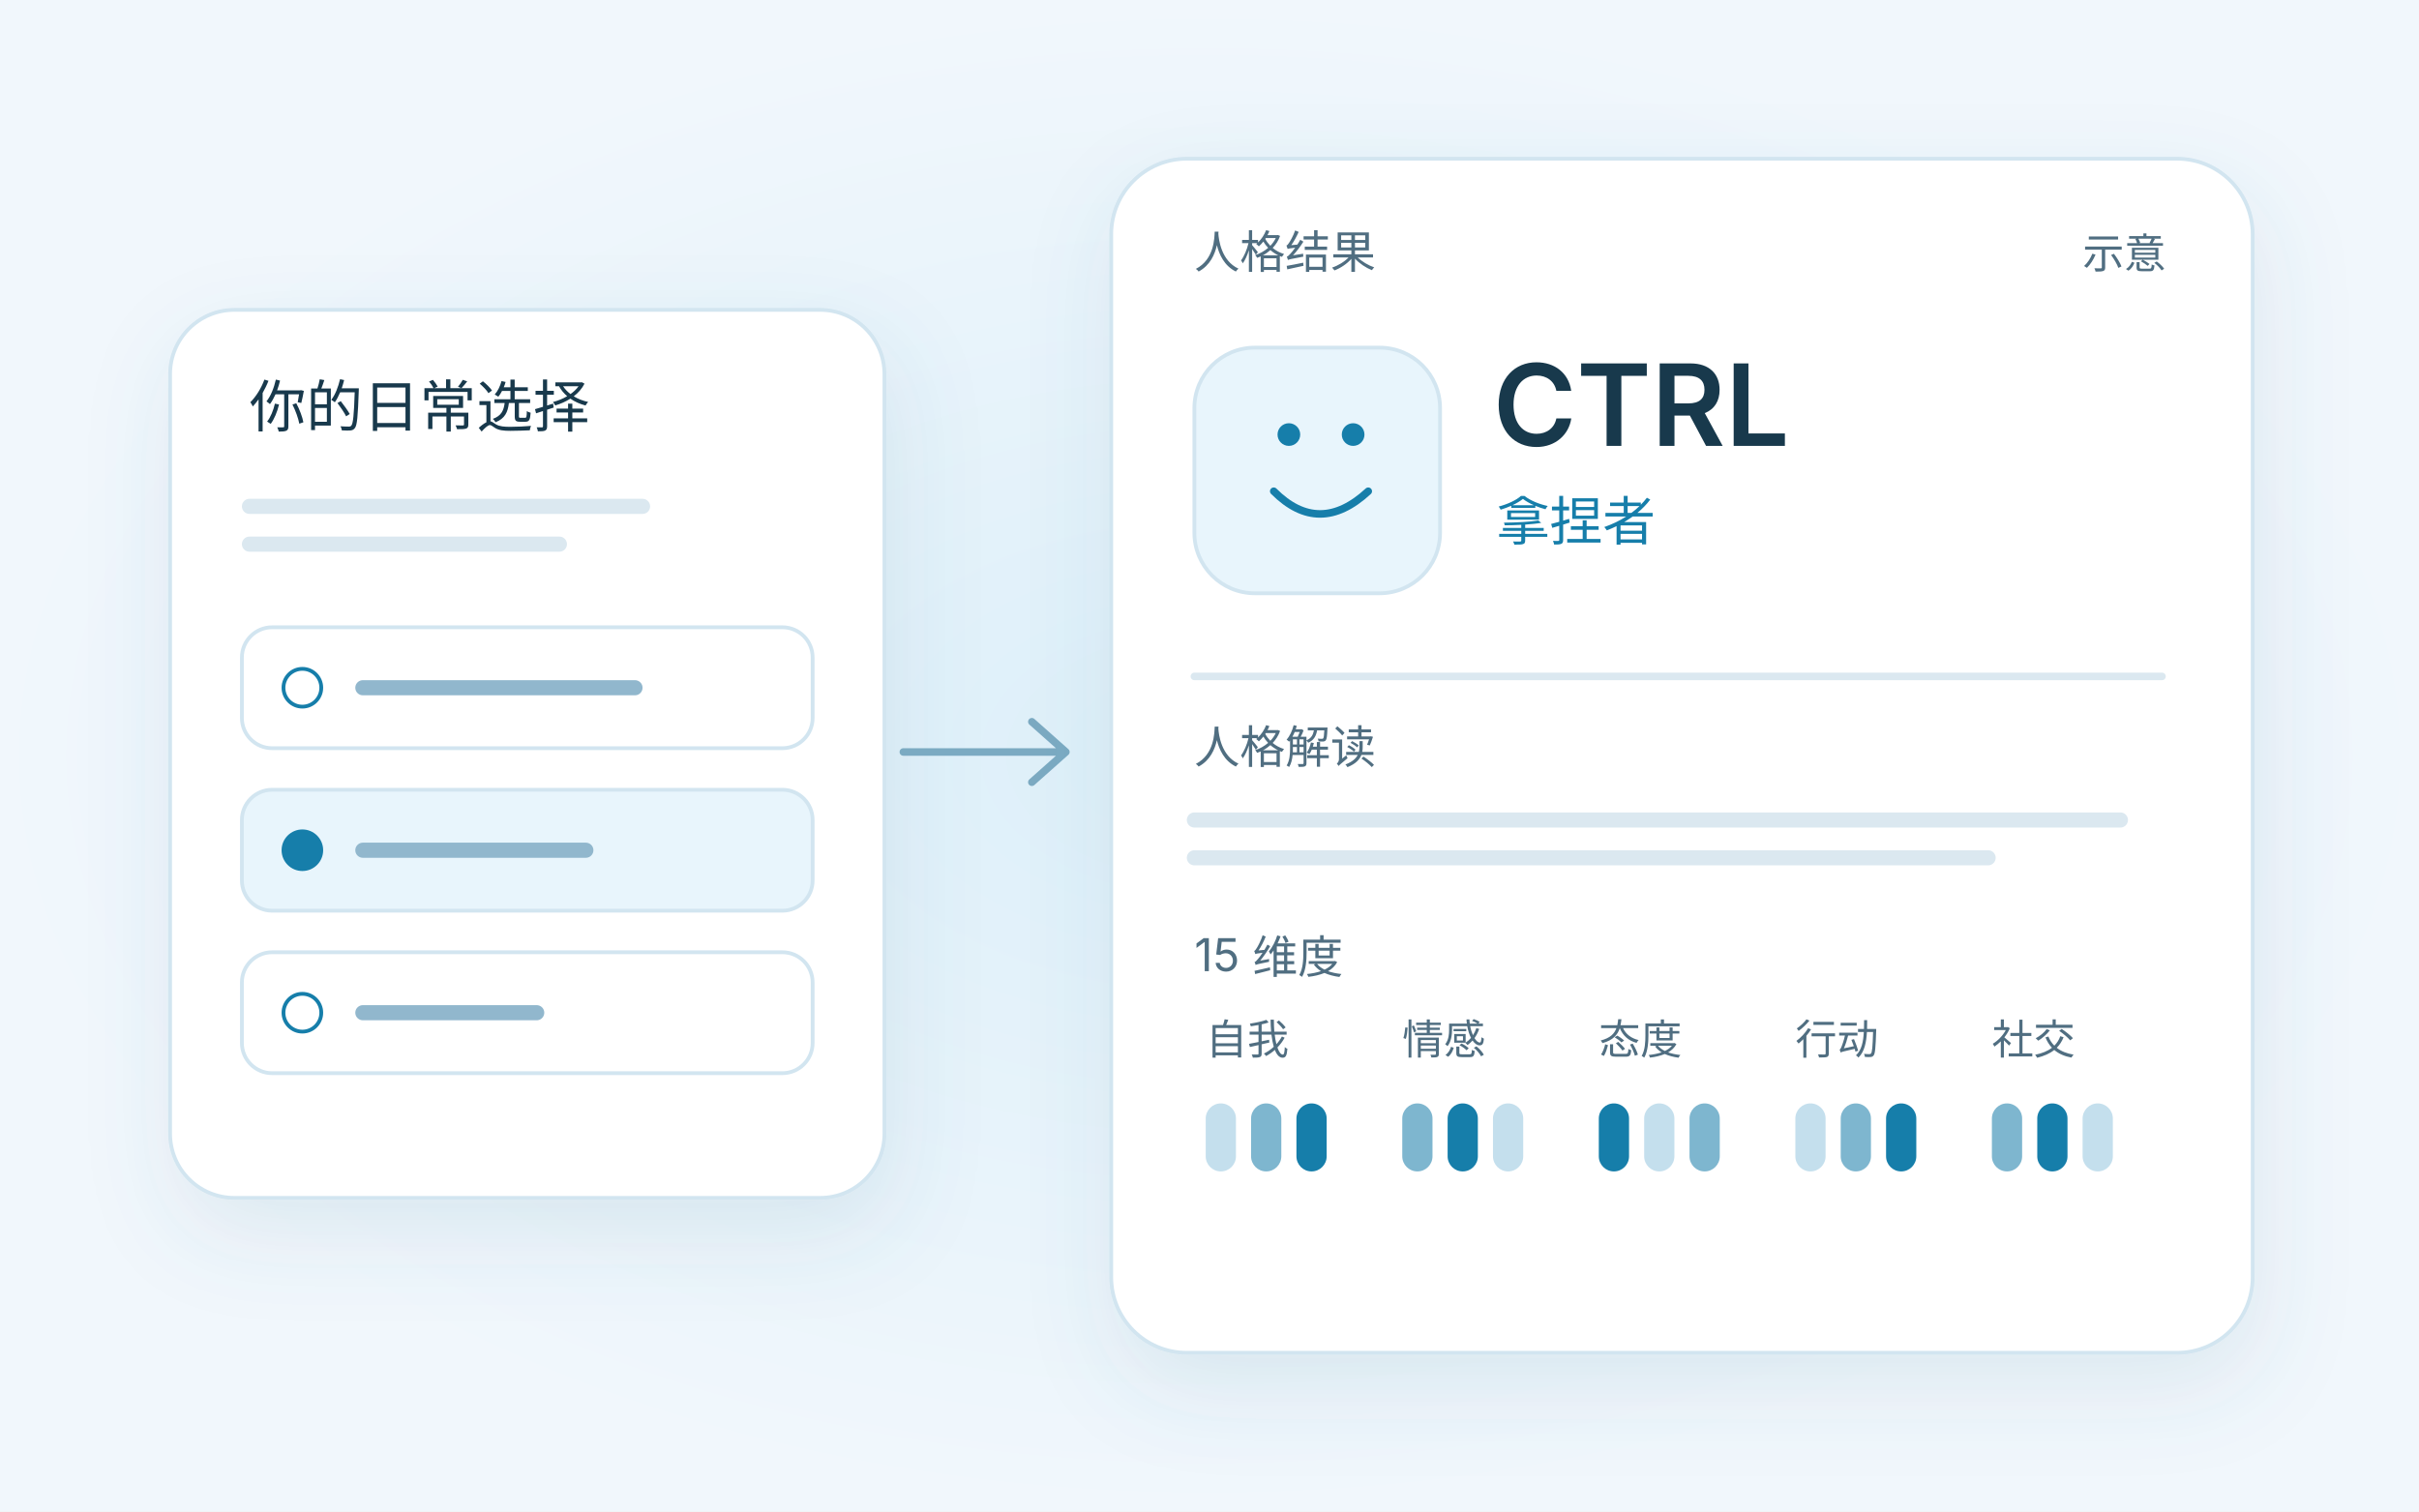
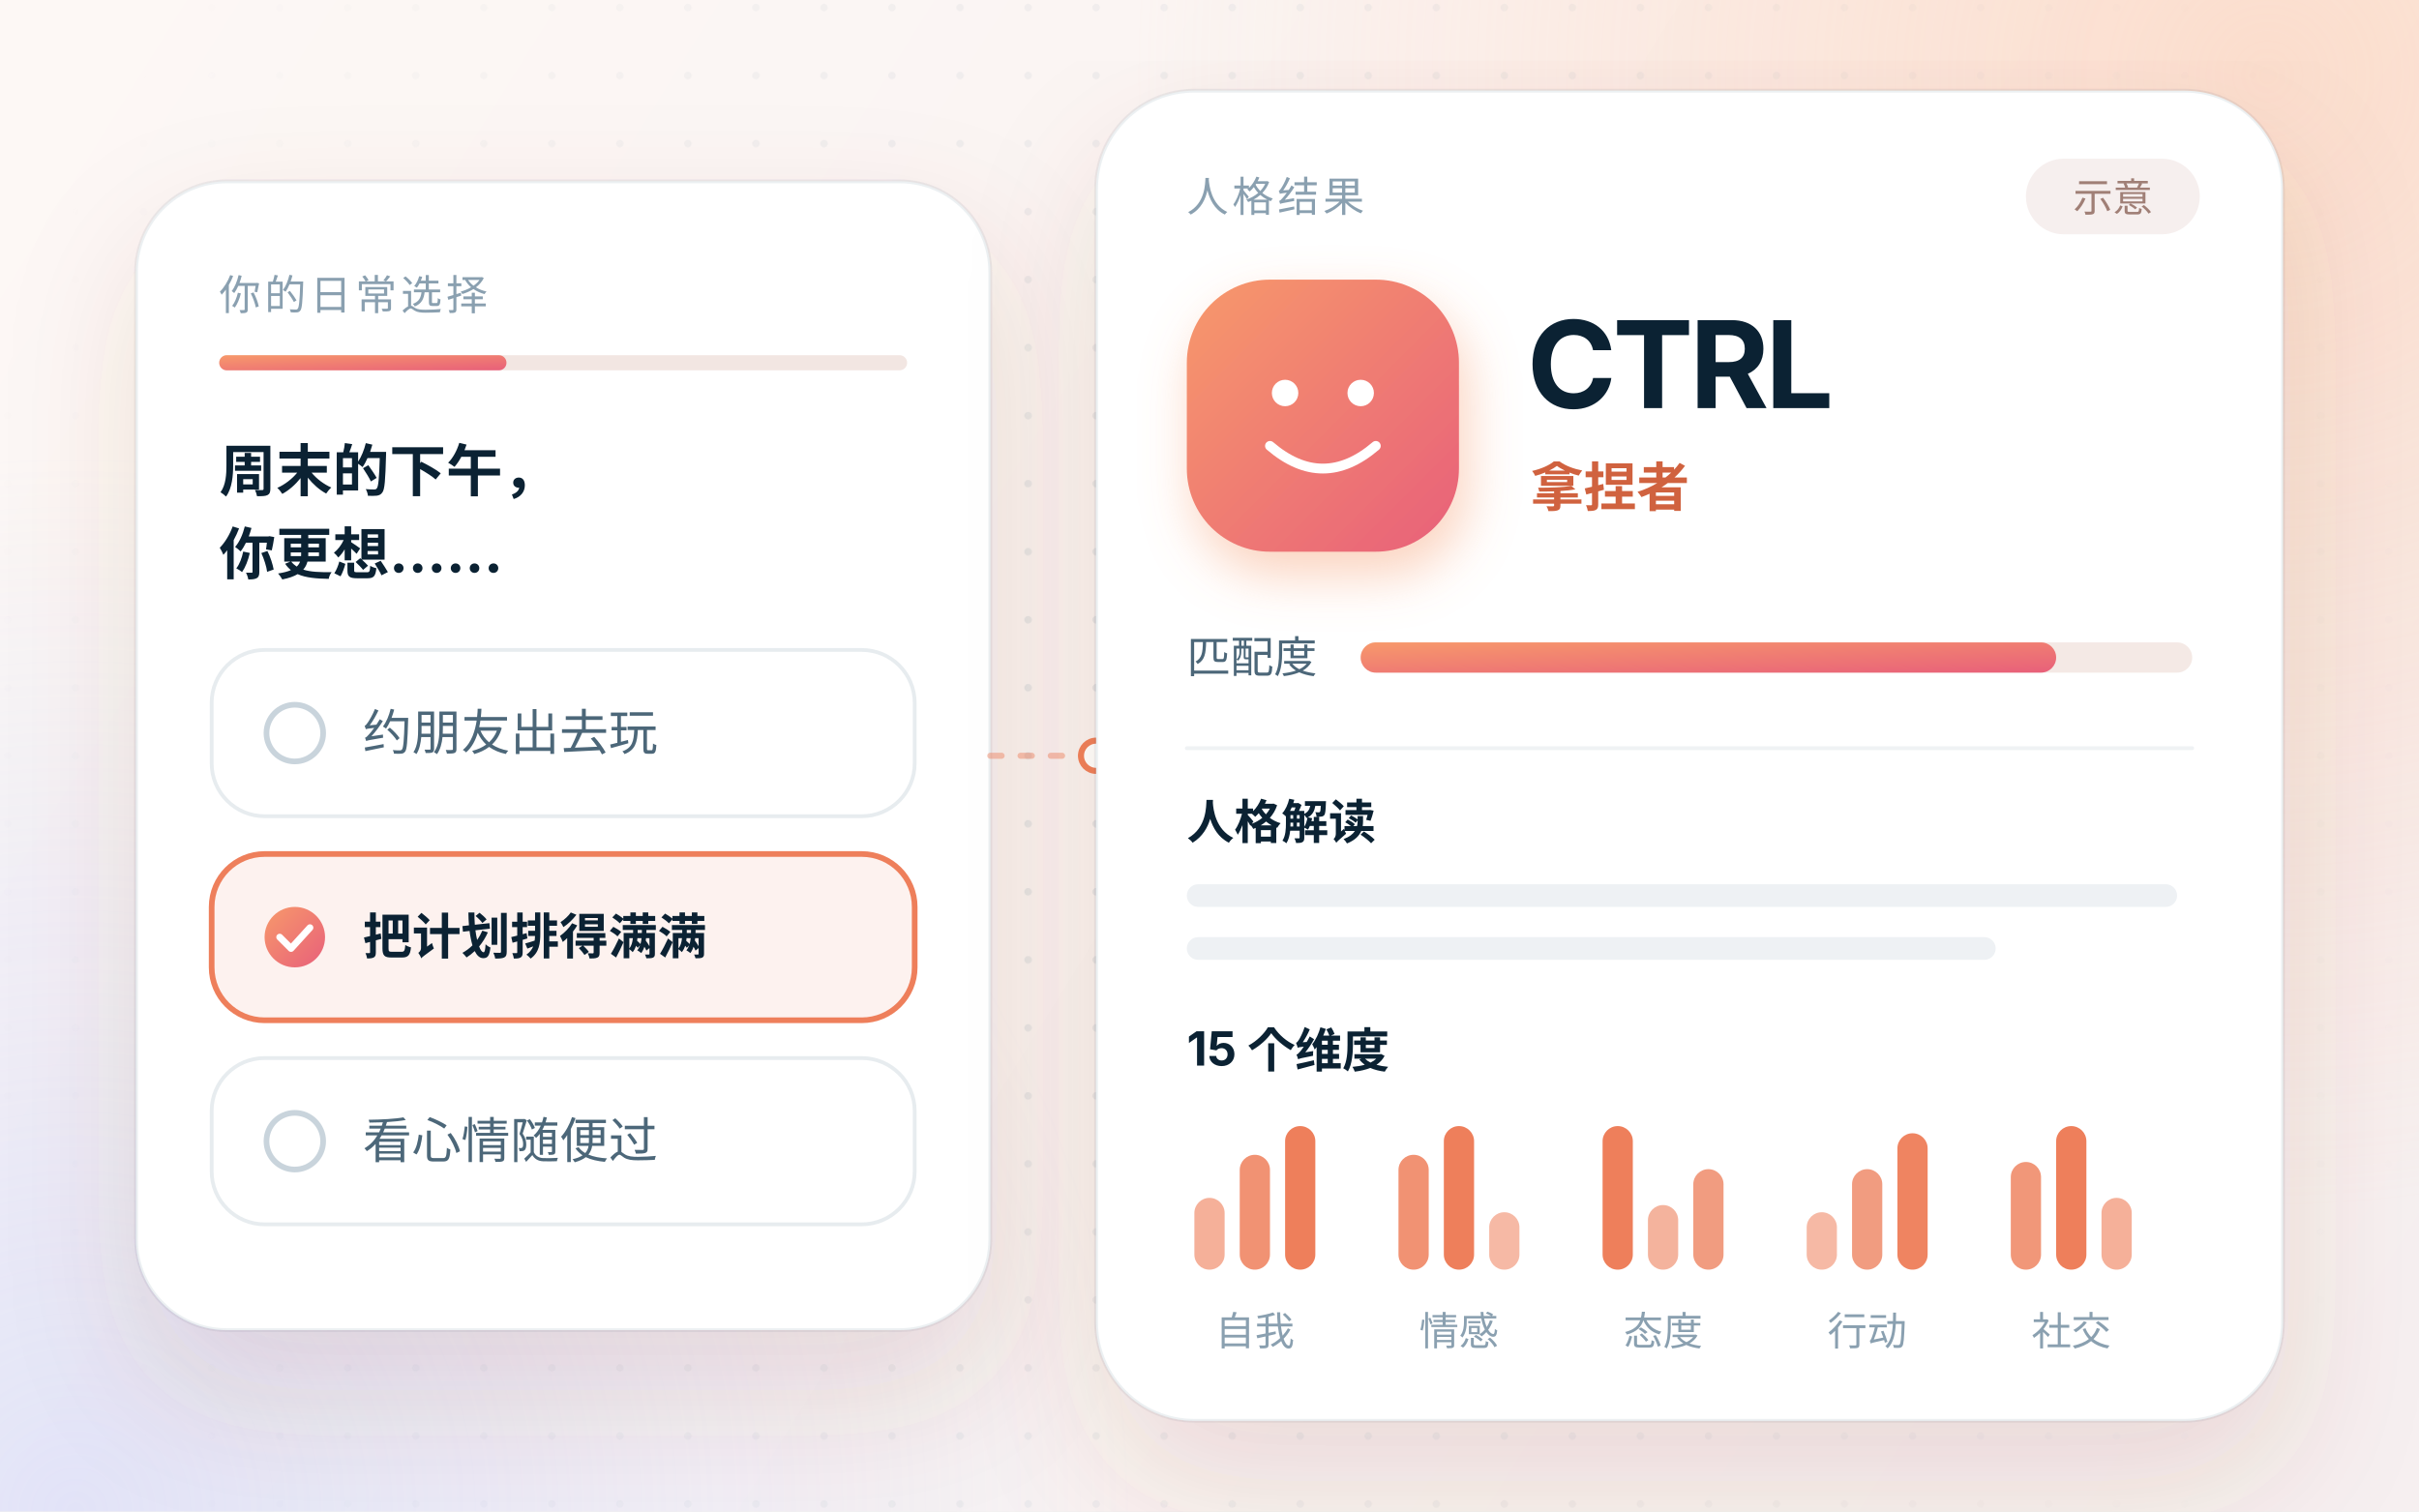
<svg xmlns="http://www.w3.org/2000/svg" viewBox="0 0 640 400" fill="none">
  <defs>
-     <radialGradient id="bg">
-       <stop stop-color="#dceff9" />
-       <stop offset="1" stop-color="#f1f7fc" />
+     <linearGradient id="bg" x1="0" y1="0" x2="640" y2="400" gradientUnits="userSpaceOnUse">
+       <stop stop-color="#fdf8f5" />
+       <stop offset="1" stop-color="#f6eff0" />
+     </linearGradient>
+     <radialGradient id="glowA" cx="600" cy="20" r="300" gradientUnits="userSpaceOnUse">
+       <stop stop-color="#ffc9a8" stop-opacity=".5" />
+       <stop offset="1" stop-color="#ffc9a8" stop-opacity="0" />
    </radialGradient>
-     <filter id="shadow" x="-30%" y="-30%" width="160%" height="180%">
-       <feDropShadow dy="9" stdDeviation="12" flood-color="#477d9b" flood-opacity=".12" />
+     <radialGradient id="glowB" cx="20" cy="400" r="280" gradientUnits="userSpaceOnUse">
+       <stop stop-color="#b5c3ff" stop-opacity=".35" />
+       <stop offset="1" stop-color="#b5c3ff" stop-opacity="0" />
+     </radialGradient>
+     <linearGradient id="tone" x1="0" y1="0" x2="1" y2="1">
+       <stop stop-color="#f7996b" />
+       <stop offset="1" stop-color="#e8607a" />
+     </linearGradient>
+     <pattern id="dots" width="18" height="18" patternUnits="userSpaceOnUse">
+       <circle cx="2" cy="2" r="1" fill="#10425f" fill-opacity=".1" />
+     </pattern>
+     <radialGradient id="fade" cx="320" cy="200" r="340" gradientUnits="userSpaceOnUse">
+       <stop stop-color="#fff" />
+       <stop offset="1" stop-color="#fff" stop-opacity="0" />
+     </radialGradient>
+     <mask id="dotMask">
+       <rect width="640" height="400" fill="url(#fade)" />
+     </mask>
+     <filter id="shadow" x="-30%" y="-30%" width="160%" height="170%">
+       <feDropShadow dy="1" stdDeviation="1.2" flood-color="#0f3247" flood-opacity=".06" />
+       <feDropShadow dy="16" stdDeviation="18" flood-color="#8f3f2a" flood-opacity=".14" />
+     </filter>
+     <filter id="lift" x="-60%" y="-60%" width="220%" height="240%">
+       <feDropShadow dy="6" stdDeviation="7" flood-color="#f7996b" flood-opacity=".45" />
    </filter>
  </defs>
  <rect width="640" height="400" fill="url(#bg)" />
-   <g font-family="Inter,Arial,PingFang SC,Microsoft YaHei,sans-serif" stroke-linecap="round" stroke-linejoin="round">
-     <rect x="45" y="82" width="189" height="235" rx="17" fill="#fff" stroke="#d2e5f0" filter="url(#shadow)" />
-     <text x="66" y="113" fill="#18394c" font-size="15">你的日常选择</text>
-     <path d="M66 134h104" stroke="#dbe8f0" stroke-width="4" />
-     <path d="M66 144h82" stroke="#dbe8f0" stroke-width="4" />
-     <rect x="64" y="166" width="151" height="32" rx="8" fill="#fff" stroke="#d2e5f0" />
-     <circle cx="80" cy="182" r="5" stroke="#167eaa" fill="#fff" />
-     <path d="M96 182h72" stroke="#91b7cd" stroke-width="4" />
-     <rect x="64" y="209" width="151" height="32" rx="8" fill="#e8f5fc" stroke="#d2e5f0" />
-     <circle cx="80" cy="225" r="5" stroke="#167eaa" fill="#167eaa" />
-     <path d="M96 225h59" stroke="#91b7cd" stroke-width="4" />
-     <rect x="64" y="252" width="151" height="32" rx="8" fill="#fff" stroke="#d2e5f0" />
-     <circle cx="80" cy="268" r="5" stroke="#167eaa" fill="#fff" />
-     <path d="M96 268h46" stroke="#91b7cd" stroke-width="4" />
-     <path d="M239 199h43 M273 191l9 8-9 8" stroke="#7baac2" stroke-width="2" />
-     <rect x="294" y="42" width="302" height="316" rx="20" fill="#fff" stroke="#d2e5f0" filter="url(#shadow)" />
-     <text x="316" y="71" fill="#506e81" font-size="12">人格结果</text>
-     <text x="573" y="71" fill="#506e81" font-size="11" text-anchor="end">示意</text>
-     <rect x="316" y="92" width="65" height="65" rx="16" fill="#e8f5fc" stroke="#d2e5f0" />
-     <circle cx="341" cy="115" r="3" fill="#167eaa" />
-     <circle cx="358" cy="115" r="3" fill="#167eaa" />
-     <path d="M337 130q12 12 25 0" stroke="#167eaa" stroke-width="2" />
-     <text x="395" y="118" fill="#18394c" font-size="30" font-weight="600">CTRL</text>
-     <text x="396" y="143" fill="#167eaa" font-size="14">拿捏者</text>
-     <path d="M316 179H572" stroke="#dbe8f0" stroke-width="2" />
-     <text x="316" y="202" fill="#506e81" font-size="12">人格解读</text>
-     <path d="M316 217h245" stroke="#dbe8f0" stroke-width="4" />
-     <path d="M316 227h210" stroke="#dbe8f0" stroke-width="4" />
-     <text x="316" y="257" fill="#506e81" font-size="12">15 维度</text>
-     <text x="319" y="279" fill="#506e81" font-size="11">自我</text>
-     <rect x="319" y="292" width="8" height="18" rx="4" fill="#c4dfed" />
-     <rect x="331" y="292" width="8" height="18" rx="4" fill="#7eb6cf" />
-     <rect x="343" y="292" width="8" height="18" rx="4" fill="#167eaa" />
-     <text x="371" y="279" fill="#506e81" font-size="11">情感</text>
-     <rect x="371" y="292" width="8" height="18" rx="4" fill="#7eb6cf" />
-     <rect x="383" y="292" width="8" height="18" rx="4" fill="#167eaa" />
-     <rect x="395" y="292" width="8" height="18" rx="4" fill="#c4dfed" />
-     <text x="423" y="279" fill="#506e81" font-size="11">态度</text>
-     <rect x="423" y="292" width="8" height="18" rx="4" fill="#167eaa" />
-     <rect x="435" y="292" width="8" height="18" rx="4" fill="#c4dfed" />
-     <rect x="447" y="292" width="8" height="18" rx="4" fill="#7eb6cf" />
-     <text x="475" y="279" fill="#506e81" font-size="11">行动</text>
-     <rect x="475" y="292" width="8" height="18" rx="4" fill="#c4dfed" />
-     <rect x="487" y="292" width="8" height="18" rx="4" fill="#7eb6cf" />
-     <rect x="499" y="292" width="8" height="18" rx="4" fill="#167eaa" />
-     <text x="527" y="279" fill="#506e81" font-size="11">社交</text>
-     <rect x="527" y="292" width="8" height="18" rx="4" fill="#7eb6cf" />
-     <rect x="539" y="292" width="8" height="18" rx="4" fill="#167eaa" />
-     <rect x="551" y="292" width="8" height="18" rx="4" fill="#c4dfed" />
+   <rect width="640" height="400" fill="url(#glowA)" />
+   <rect width="640" height="400" fill="url(#glowB)" />
+   <rect width="640" height="400" fill="url(#dots)" mask="url(#dotMask)" />
+   <g font-family="Inter,-apple-system,PingFang SC,Microsoft YaHei,sans-serif" stroke-linecap="round" stroke-linejoin="round">
+     <rect x="36" y="48" width="226" height="304" rx="24" fill="#fff" stroke="#10425f" stroke-opacity=".08" filter="url(#shadow)" />
+     <text x="58" y="82" fill="#8aa0b0" font-size="11" letter-spacing="1">你的日常选择</text>
+     <rect x="58" y="94" width="182" height="4" rx="2" fill="#f2e6e2" />
+     <rect x="58" y="94" width="76" height="4" rx="2" fill="url(#tone)" />
+     <text x="58" y="130" fill="#0b2233" font-size="15" font-weight="650">周末的下午，</text>
+     <text x="58" y="152" fill="#0b2233" font-size="15" font-weight="650">你更想……</text>
+     <rect x="56" y="172" width="186" height="44" rx="14" fill="#fff" stroke="#10425f" stroke-opacity=".1" />
+     <circle cx="78" cy="194" r="7.5" stroke="#c9d4dc" stroke-width="1.5" />
+     <text x="96" y="198.5" fill="#4c6779" font-size="13">约朋友出去玩</text>
+     <rect x="56" y="226" width="186" height="44" rx="14" fill="#ee7f5b" fill-opacity=".1" stroke="#ee7f5b" stroke-width="1.5" />
+     <circle cx="78" cy="248" r="8" fill="url(#tone)" />
+     <path d="m74 248 3 3 5-5.5" stroke="#fff" stroke-width="1.8" />
+     <text x="96" y="252.5" fill="#0b2233" font-size="13" font-weight="600">把计划排得满满</text>
+     <rect x="56" y="280" width="186" height="44" rx="14" fill="#fff" stroke="#10425f" stroke-opacity=".1" />
+     <circle cx="78" cy="302" r="7.5" stroke="#c9d4dc" stroke-width="1.5" />
+     <text x="96" y="306.5" fill="#4c6779" font-size="13">看心情随便过</text>
+     <path d="M262 200c14 0 14 0 28 0" stroke="#ee7f5b" stroke-opacity=".45" stroke-width="1.6" stroke-dasharray="3 5" />
+     <circle cx="290" cy="200" r="4" fill="#fff" stroke="#ee7f5b" stroke-width="1.6" />
+     <rect x="290" y="24" width="314" height="352" rx="26" fill="#fff" stroke="#10425f" stroke-opacity=".08" filter="url(#shadow)" />
+     <text x="314" y="56" fill="#8aa0b0" font-size="11" letter-spacing="1">人格结果</text>
+     <rect x="536" y="42" width="46" height="20" rx="10" fill="#f6efee" />
+     <text x="559" y="56" fill="#a07f76" font-size="10.5" text-anchor="middle">示意</text>
+     <rect x="314" y="74" width="72" height="72" rx="22" fill="url(#tone)" filter="url(#lift)" />
+     <circle cx="340" cy="104" r="3.5" fill="#fff" />
+     <circle cx="360" cy="104" r="3.5" fill="#fff" />
+     <path d="M336 118q14 12 28 0" stroke="#fff" stroke-width="2.6" />
+     <text x="404" y="108" fill="#0b2233" font-size="32" font-weight="750" letter-spacing="-1">CTRL</text>
+     <text x="405" y="134" fill="#d0623f" font-size="14" font-weight="600">拿捏者</text>
+     <text x="314" y="178" fill="#4c6779" font-size="11.5">匹配度</text>
+     <rect x="360" y="170" width="220" height="8" rx="4" fill="#f4e9e5" />
+     <rect x="360" y="170" width="184" height="8" rx="4" fill="url(#tone)" />
+     <path d="M314 198H580" stroke="#10425f" stroke-opacity=".07" />
+     <text x="314" y="222" fill="#0b2233" font-size="12.5" font-weight="650">人格解读</text>
+     <rect x="314" y="234" width="262" height="6" rx="3" fill="#eef1f4" />
+     <rect x="314" y="248" width="214" height="6" rx="3" fill="#eef1f4" />
+     <text x="314" y="282" fill="#0b2233" font-size="12.5" font-weight="650">15 个维度</text>
+     <rect x="316" y="317.0" width="8" height="19.0" rx="4" fill="#ee7f5b" fill-opacity="0.62" />
+     <rect x="328" y="305.6" width="8" height="30.4" rx="4" fill="#ee7f5b" fill-opacity="0.85" />
+     <rect x="340" y="298.0" width="8" height="38.0" rx="4" fill="#ee7f5b" fill-opacity="1.00" />
+     <text x="332" y="356" fill="#8aa0b0" font-size="10.5" text-anchor="middle">自我</text>
+     <rect x="370" y="305.6" width="8" height="30.4" rx="4" fill="#ee7f5b" fill-opacity="0.85" />
+     <rect x="382" y="298.0" width="8" height="38.0" rx="4" fill="#ee7f5b" fill-opacity="1.00" />
+     <rect x="394" y="320.8" width="8" height="15.2" rx="4" fill="#ee7f5b" fill-opacity="0.55" />
+     <text x="386" y="356" fill="#8aa0b0" font-size="10.5" text-anchor="middle">情感</text>
+     <rect x="424" y="298.0" width="8" height="38.0" rx="4" fill="#ee7f5b" fill-opacity="1.00" />
+     <rect x="436" y="318.9" width="8" height="17.1" rx="4" fill="#ee7f5b" fill-opacity="0.59" />
+     <rect x="448" y="309.4" width="8" height="26.6" rx="4" fill="#ee7f5b" fill-opacity="0.77" />
+     <text x="440" y="356" fill="#8aa0b0" font-size="10.5" text-anchor="middle">态度</text>
+     <rect x="478" y="320.8" width="8" height="15.2" rx="4" fill="#ee7f5b" fill-opacity="0.55" />
+     <rect x="490" y="309.4" width="8" height="26.6" rx="4" fill="#ee7f5b" fill-opacity="0.77" />
+     <rect x="502" y="299.9" width="8" height="36.1" rx="4" fill="#ee7f5b" fill-opacity="0.96" />
+     <text x="494" y="356" fill="#8aa0b0" font-size="10.5" text-anchor="middle">行动</text>
+     <rect x="532" y="307.5" width="8" height="28.5" rx="4" fill="#ee7f5b" fill-opacity="0.81" />
+     <rect x="544" y="298.0" width="8" height="38.0" rx="4" fill="#ee7f5b" fill-opacity="1.00" />
+     <rect x="556" y="317.0" width="8" height="19.0" rx="4" fill="#ee7f5b" fill-opacity="0.62" />
+     <text x="548" y="356" fill="#8aa0b0" font-size="10.5" text-anchor="middle">社交</text>
  </g>
</svg>
